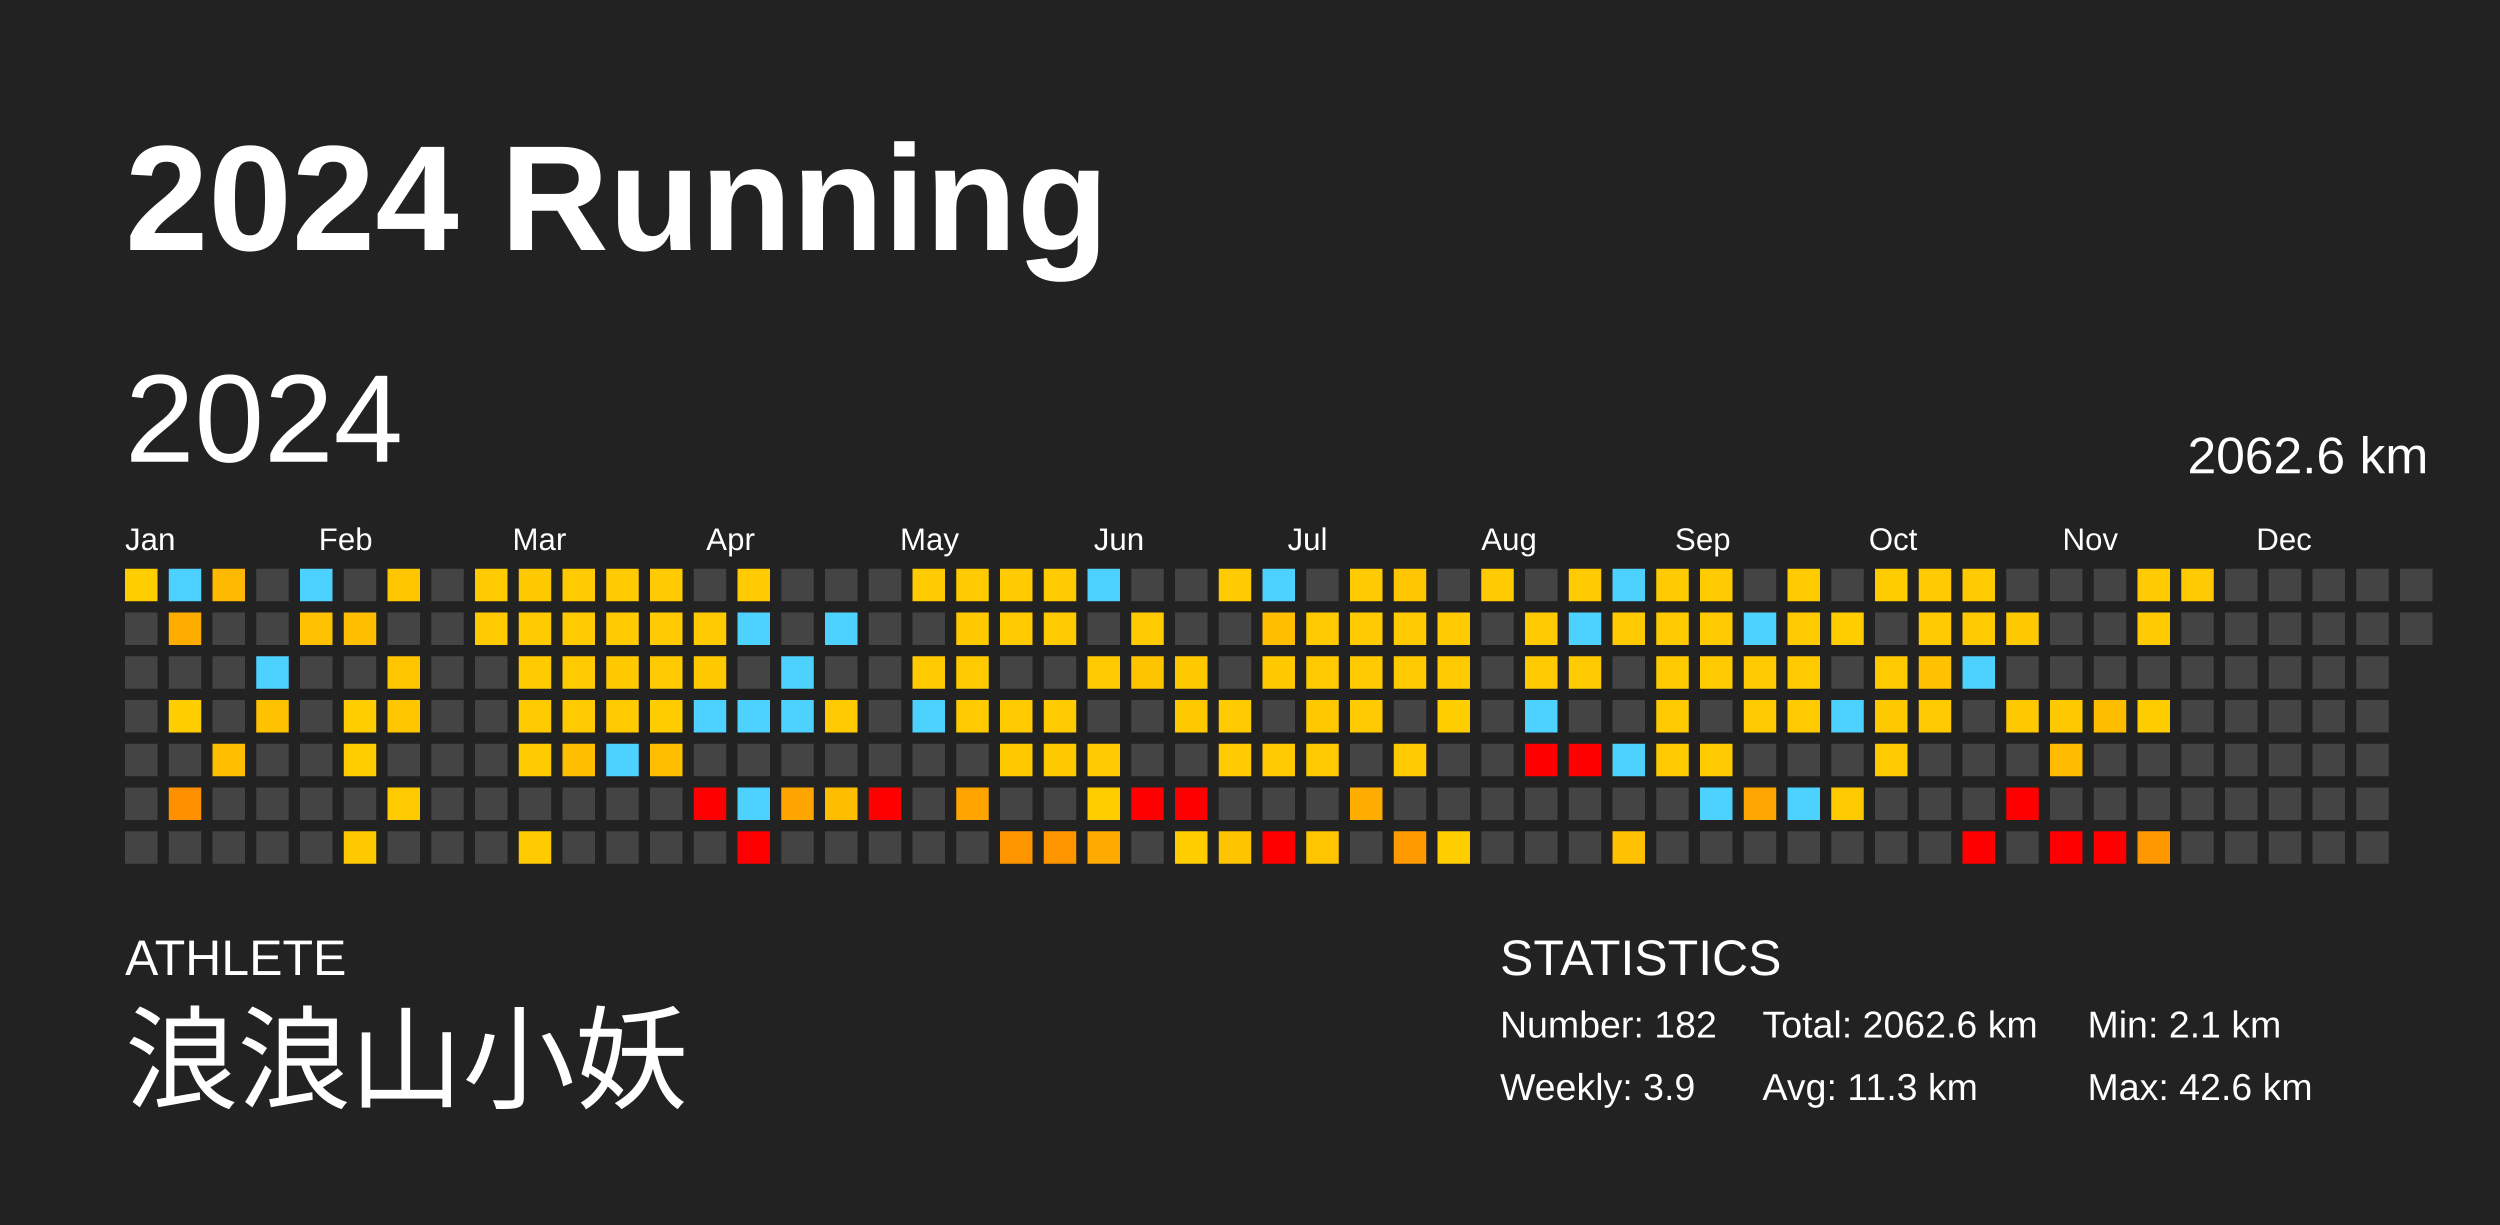
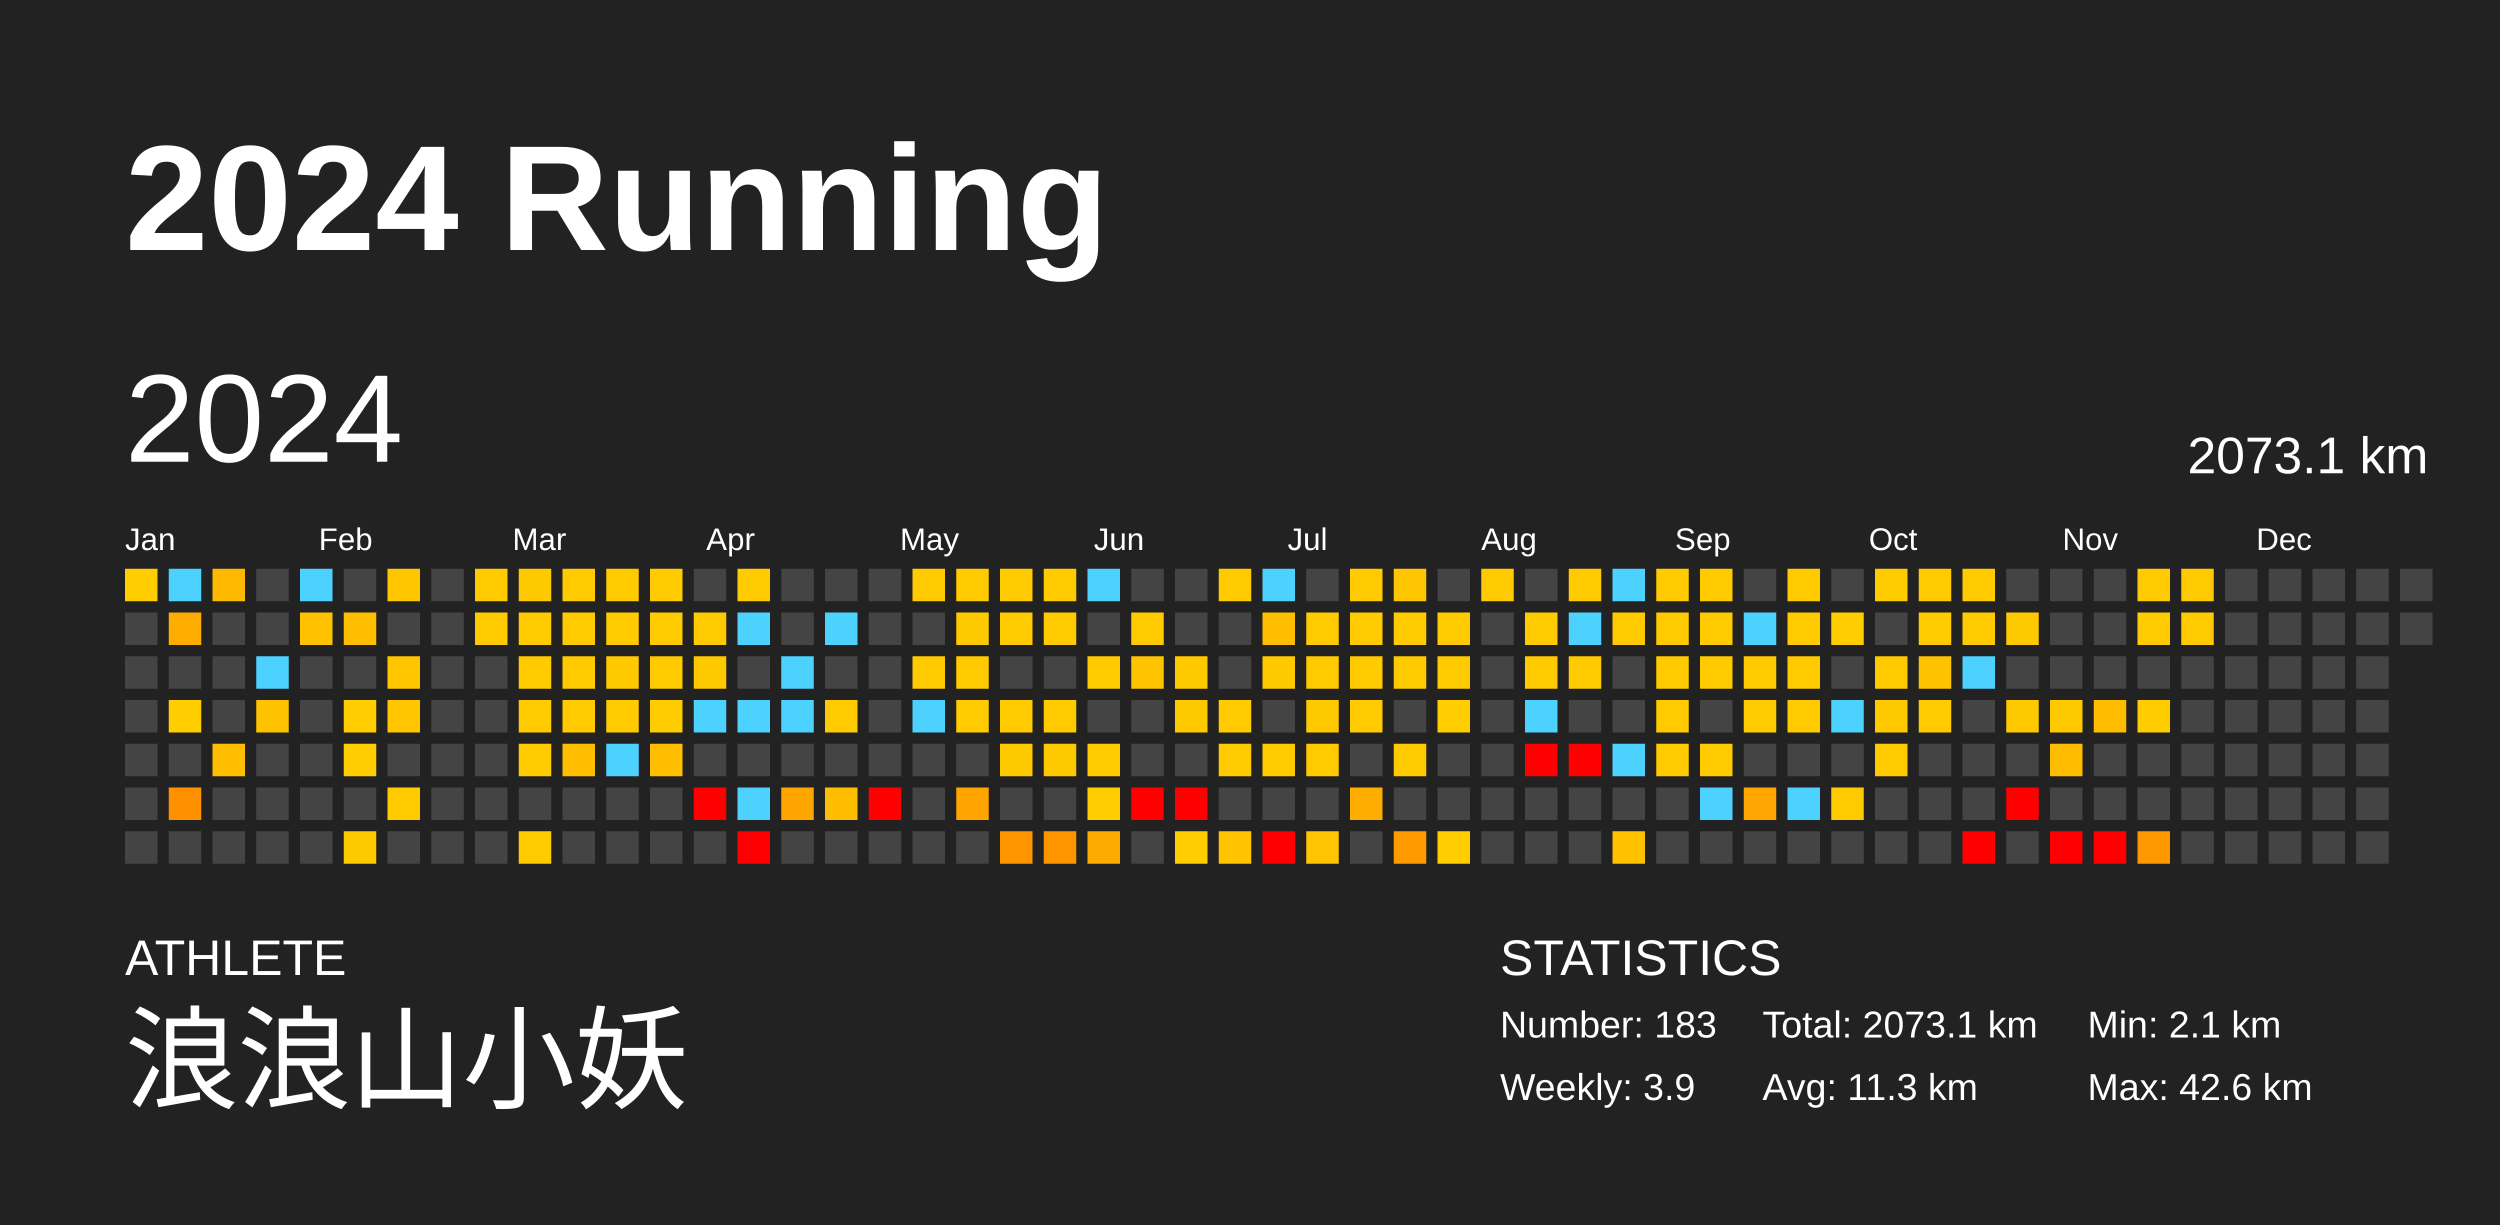
<svg xmlns="http://www.w3.org/2000/svg" baseProfile="full" height="98mm" version="1.1" viewBox="0,0,200,98" width="200mm">
  <defs />
  <rect fill="#222222" height="98" width="200" x="0" y="0" />
  <text fill="#FFFFFF" style="font-size:12px; font-family:Arial; font-weight:bold;" x="10" y="20">2024 Running</text>
  <text fill="#FFFFFF" style="font-size:4px; font-family:Arial" x="10" y="78">ATHLETE</text>
  <text fill="#FFFFFF" style="font-size:9px; font-family:Arial" x="10" y="88">浪浪山小妖</text>
  <text fill="#FFFFFF" style="font-size:4px; font-family:Arial" x="120" y="78">STATISTICS</text>
-   <text fill="#FFFFFF" style="font-size:3px; font-family:Arial" x="120" y="83">Number: 182</text>
+   <text fill="#FFFFFF" style="font-size:3px; font-family:Arial" x="120" y="83">Number: 183</text>
  <text fill="#FFFFFF" style="font-size:3px; font-family:Arial" x="120" y="88">Weekly: 3.9</text>
-   <text fill="#FFFFFF" style="font-size:3px; font-family:Arial" x="141" y="83">Total: 2062.6 km</text>
+   <text fill="#FFFFFF" style="font-size:3px; font-family:Arial" x="141" y="83">Total: 2073.1 km</text>
  <text fill="#FFFFFF" style="font-size:3px; font-family:Arial" x="141" y="88">Avg: 11.3 km</text>
  <text fill="#FFFFFF" style="font-size:3px; font-family:Arial" x="167" y="83">Min: 2.1 km</text>
  <text fill="#FFFFFF" style="font-size:3px; font-family:Arial" x="167" y="88">Max: 42.6 km</text>
  <text dominant-baseline="hanging" fill="#FFFFFF" style="font-size:10.0px; font-family:Arial;" x="10" y="30">2024</text>
-   <text dominant-baseline="hanging" fill="#FFFFFF" style="font-size:4.125px; font-family:Arial;" x="175" y="35">2062.6 km</text>
+   <text dominant-baseline="hanging" fill="#FFFFFF" style="font-size:4.125px; font-family:Arial;" x="175" y="35">2073.1 km</text>
  <text fill="#FFFFFF" style="font-size:2.5px; font-family:Arial" x="10.0" y="44">Jan</text>
  <text fill="#FFFFFF" style="font-size:2.5px; font-family:Arial" x="25.5" y="44">Feb</text>
  <text fill="#FFFFFF" style="font-size:2.5px; font-family:Arial" x="41.0" y="44">Mar</text>
  <text fill="#FFFFFF" style="font-size:2.5px; font-family:Arial" x="56.5" y="44">Apr</text>
  <text fill="#FFFFFF" style="font-size:2.5px; font-family:Arial" x="72.0" y="44">May</text>
  <text fill="#FFFFFF" style="font-size:2.5px; font-family:Arial" x="87.5" y="44">Jun</text>
  <text fill="#FFFFFF" style="font-size:2.5px; font-family:Arial" x="103.0" y="44">Jul</text>
  <text fill="#FFFFFF" style="font-size:2.5px; font-family:Arial" x="118.5" y="44">Aug</text>
  <text fill="#FFFFFF" style="font-size:2.5px; font-family:Arial" x="134.0" y="44">Sep</text>
  <text fill="#FFFFFF" style="font-size:2.5px; font-family:Arial" x="149.5" y="44">Oct</text>
  <text fill="#FFFFFF" style="font-size:2.5px; font-family:Arial" x="165.0" y="44">Nov</text>
  <text fill="#FFFFFF" style="font-size:2.5px; font-family:Arial" x="180.5" y="44">Dec</text>
  <rect fill="#ffcd00" height="2.6" width="2.6" x="10.0" y="45.5" />
  <rect fill="#444444" height="2.6" width="2.6" x="10.0" y="49.0" />
  <rect fill="#444444" height="2.6" width="2.6" x="10.0" y="52.5" />
  <rect fill="#444444" height="2.6" width="2.6" x="10.0" y="56.0" />
  <rect fill="#444444" height="2.6" width="2.6" x="10.0" y="59.5" />
  <rect fill="#444444" height="2.6" width="2.6" x="10.0" y="63.0" />
  <rect fill="#444444" height="2.6" width="2.6" x="10.0" y="66.5" />
  <rect fill="#4dd2ff" height="2.6" width="2.6" x="13.5" y="45.5" />
  <rect fill="#ffac00" height="2.6" width="2.6" x="13.5" y="49.0" />
  <rect fill="#444444" height="2.6" width="2.6" x="13.5" y="52.5" />
  <rect fill="#ffcd00" height="2.6" width="2.6" x="13.5" y="56.0" />
  <rect fill="#444444" height="2.6" width="2.6" x="13.5" y="59.5" />
  <rect fill="#ff9100" height="2.6" width="2.6" x="13.5" y="63.0" />
  <rect fill="#444444" height="2.6" width="2.6" x="13.5" y="66.5" />
  <rect fill="#ffb900" height="2.6" width="2.6" x="17.0" y="45.5" />
  <rect fill="#444444" height="2.6" width="2.6" x="17.0" y="49.0" />
  <rect fill="#444444" height="2.6" width="2.6" x="17.0" y="52.5" />
  <rect fill="#444444" height="2.6" width="2.6" x="17.0" y="56.0" />
  <rect fill="#ffbf00" height="2.6" width="2.6" x="17.0" y="59.5" />
  <rect fill="#444444" height="2.6" width="2.6" x="17.0" y="63.0" />
  <rect fill="#444444" height="2.6" width="2.6" x="17.0" y="66.5" />
  <rect fill="#444444" height="2.6" width="2.6" x="20.5" y="45.5" />
  <rect fill="#444444" height="2.6" width="2.6" x="20.5" y="49.0" />
  <rect fill="#4dd2ff" height="2.6" width="2.6" x="20.5" y="52.5" />
  <rect fill="#ffc200" height="2.6" width="2.6" x="20.5" y="56.0" />
  <rect fill="#444444" height="2.6" width="2.6" x="20.5" y="59.5" />
  <rect fill="#444444" height="2.6" width="2.6" x="20.5" y="63.0" />
  <rect fill="#444444" height="2.6" width="2.6" x="20.5" y="66.5" />
  <rect fill="#4dd2ff" height="2.6" width="2.6" x="24.0" y="45.5" />
  <rect fill="#ffc100" height="2.6" width="2.6" x="24.0" y="49.0" />
  <rect fill="#444444" height="2.6" width="2.6" x="24.0" y="52.5" />
  <rect fill="#444444" height="2.6" width="2.6" x="24.0" y="56.0" />
  <rect fill="#444444" height="2.6" width="2.6" x="24.0" y="59.5" />
  <rect fill="#444444" height="2.6" width="2.6" x="24.0" y="63.0" />
  <rect fill="#444444" height="2.6" width="2.6" x="24.0" y="66.5" />
  <rect fill="#444444" height="2.6" width="2.6" x="27.5" y="45.5" />
  <rect fill="#ffbf00" height="2.6" width="2.6" x="27.5" y="49.0" />
  <rect fill="#444444" height="2.6" width="2.6" x="27.5" y="52.5" />
  <rect fill="#ffcd00" height="2.6" width="2.6" x="27.5" y="56.0" />
  <rect fill="#ffcd00" height="2.6" width="2.6" x="27.5" y="59.5" />
  <rect fill="#444444" height="2.6" width="2.6" x="27.5" y="63.0" />
  <rect fill="#ffc900" height="2.6" width="2.6" x="27.5" y="66.5" />
  <rect fill="#ffc600" height="2.6" width="2.6" x="31.0" y="45.5" />
  <rect fill="#444444" height="2.6" width="2.6" x="31.0" y="49.0" />
  <rect fill="#ffc600" height="2.6" width="2.6" x="31.0" y="52.5" />
  <rect fill="#ffc600" height="2.6" width="2.6" x="31.0" y="56.0" />
  <rect fill="#444444" height="2.6" width="2.6" x="31.0" y="59.5" />
  <rect fill="#ffca00" height="2.6" width="2.6" x="31.0" y="63.0" />
  <rect fill="#444444" height="2.6" width="2.6" x="31.0" y="66.5" />
  <rect fill="#444444" height="2.6" width="2.6" x="34.5" y="45.5" />
  <rect fill="#444444" height="2.6" width="2.6" x="34.5" y="49.0" />
  <rect fill="#444444" height="2.6" width="2.6" x="34.5" y="52.5" />
  <rect fill="#444444" height="2.6" width="2.6" x="34.5" y="56.0" />
  <rect fill="#444444" height="2.6" width="2.6" x="34.5" y="59.5" />
  <rect fill="#444444" height="2.6" width="2.6" x="34.5" y="63.0" />
  <rect fill="#444444" height="2.6" width="2.6" x="34.5" y="66.5" />
  <rect fill="#ffca00" height="2.6" width="2.6" x="38.0" y="45.5" />
  <rect fill="#ffca00" height="2.6" width="2.6" x="38.0" y="49.0" />
  <rect fill="#444444" height="2.6" width="2.6" x="38.0" y="52.5" />
  <rect fill="#444444" height="2.6" width="2.6" x="38.0" y="56.0" />
  <rect fill="#444444" height="2.6" width="2.6" x="38.0" y="59.5" />
  <rect fill="#444444" height="2.6" width="2.6" x="38.0" y="63.0" />
  <rect fill="#444444" height="2.6" width="2.6" x="38.0" y="66.5" />
  <rect fill="#ffc900" height="2.6" width="2.6" x="41.5" y="45.5" />
  <rect fill="#ffca00" height="2.6" width="2.6" x="41.5" y="49.0" />
  <rect fill="#ffca00" height="2.6" width="2.6" x="41.5" y="52.5" />
  <rect fill="#ffca00" height="2.6" width="2.6" x="41.5" y="56.0" />
  <rect fill="#ffca00" height="2.6" width="2.6" x="41.5" y="59.5" />
  <rect fill="#444444" height="2.6" width="2.6" x="41.5" y="63.0" />
  <rect fill="#ffca00" height="2.6" width="2.6" x="41.5" y="66.5" />
  <rect fill="#ffca00" height="2.6" width="2.6" x="45.0" y="45.5" />
  <rect fill="#ffca00" height="2.6" width="2.6" x="45.0" y="49.0" />
  <rect fill="#ffca00" height="2.6" width="2.6" x="45.0" y="52.5" />
  <rect fill="#ffca00" height="2.6" width="2.6" x="45.0" y="56.0" />
  <rect fill="#ffbf00" height="2.6" width="2.6" x="45.0" y="59.5" />
  <rect fill="#444444" height="2.6" width="2.6" x="45.0" y="63.0" />
  <rect fill="#444444" height="2.6" width="2.6" x="45.0" y="66.5" />
  <rect fill="#ffca00" height="2.6" width="2.6" x="48.5" y="45.5" />
  <rect fill="#ffca00" height="2.6" width="2.6" x="48.5" y="49.0" />
  <rect fill="#ffc900" height="2.6" width="2.6" x="48.5" y="52.5" />
  <rect fill="#ffcb00" height="2.6" width="2.6" x="48.5" y="56.0" />
  <rect fill="#4dd2ff" height="2.6" width="2.6" x="48.5" y="59.5" />
  <rect fill="#444444" height="2.6" width="2.6" x="48.5" y="63.0" />
  <rect fill="#444444" height="2.6" width="2.6" x="48.5" y="66.5" />
  <rect fill="#ffca00" height="2.6" width="2.6" x="52.0" y="45.5" />
  <rect fill="#ffcb00" height="2.6" width="2.6" x="52.0" y="49.0" />
  <rect fill="#ffca00" height="2.6" width="2.6" x="52.0" y="52.5" />
  <rect fill="#ffcc00" height="2.6" width="2.6" x="52.0" y="56.0" />
  <rect fill="#ffbf00" height="2.6" width="2.6" x="52.0" y="59.5" />
  <rect fill="#444444" height="2.6" width="2.6" x="52.0" y="63.0" />
  <rect fill="#444444" height="2.6" width="2.6" x="52.0" y="66.5" />
  <rect fill="#444444" height="2.6" width="2.6" x="55.5" y="45.5" />
  <rect fill="#ffca00" height="2.6" width="2.6" x="55.5" y="49.0" />
  <rect fill="#ffc900" height="2.6" width="2.6" x="55.5" y="52.5" />
  <rect fill="#4dd2ff" height="2.6" width="2.6" x="55.5" y="56.0" />
  <rect fill="#444444" height="2.6" width="2.6" x="55.5" y="59.5" />
  <rect fill="red" height="2.6" width="2.6" x="55.5" y="63.0" />
  <rect fill="#444444" height="2.6" width="2.6" x="55.5" y="66.5" />
  <rect fill="#ffca00" height="2.6" width="2.6" x="59.0" y="45.5" />
  <rect fill="#4dd2ff" height="2.6" width="2.6" x="59.0" y="49.0" />
  <rect fill="#444444" height="2.6" width="2.6" x="59.0" y="52.5" />
  <rect fill="#4dd2ff" height="2.6" width="2.6" x="59.0" y="56.0" />
  <rect fill="#444444" height="2.6" width="2.6" x="59.0" y="59.5" />
  <rect fill="#4dd2ff" height="2.6" width="2.6" x="59.0" y="63.0" />
  <rect fill="red" height="2.6" width="2.6" x="59.0" y="66.5" />
  <rect fill="#444444" height="2.6" width="2.6" x="62.5" y="45.5" />
  <rect fill="#444444" height="2.6" width="2.6" x="62.5" y="49.0" />
  <rect fill="#4dd2ff" height="2.6" width="2.6" x="62.5" y="52.5" />
  <rect fill="#4dd2ff" height="2.6" width="2.6" x="62.5" y="56.0" />
  <rect fill="#444444" height="2.6" width="2.6" x="62.5" y="59.5" />
  <rect fill="#ffa500" height="2.6" width="2.6" x="62.5" y="63.0" />
  <rect fill="#444444" height="2.6" width="2.6" x="62.5" y="66.5" />
  <rect fill="#444444" height="2.6" width="2.6" x="66.0" y="45.5" />
  <rect fill="#4dd2ff" height="2.6" width="2.6" x="66.0" y="49.0" />
  <rect fill="#444444" height="2.6" width="2.6" x="66.0" y="52.5" />
  <rect fill="#ffca00" height="2.6" width="2.6" x="66.0" y="56.0" />
  <rect fill="#444444" height="2.6" width="2.6" x="66.0" y="59.5" />
  <rect fill="#ffbd00" height="2.6" width="2.6" x="66.0" y="63.0" />
  <rect fill="#444444" height="2.6" width="2.6" x="66.0" y="66.5" />
  <rect fill="#444444" height="2.6" width="2.6" x="69.5" y="45.5" />
  <rect fill="#444444" height="2.6" width="2.6" x="69.5" y="49.0" />
  <rect fill="#444444" height="2.6" width="2.6" x="69.5" y="52.5" />
  <rect fill="#444444" height="2.6" width="2.6" x="69.5" y="56.0" />
  <rect fill="#444444" height="2.6" width="2.6" x="69.5" y="59.5" />
  <rect fill="red" height="2.6" width="2.6" x="69.5" y="63.0" />
  <rect fill="#444444" height="2.6" width="2.6" x="69.5" y="66.5" />
  <rect fill="#ffca00" height="2.6" width="2.6" x="73.0" y="45.5" />
  <rect fill="#444444" height="2.6" width="2.6" x="73.0" y="49.0" />
  <rect fill="#ffca00" height="2.6" width="2.6" x="73.0" y="52.5" />
  <rect fill="#4dd2ff" height="2.6" width="2.6" x="73.0" y="56.0" />
  <rect fill="#444444" height="2.6" width="2.6" x="73.0" y="59.5" />
  <rect fill="#444444" height="2.6" width="2.6" x="73.0" y="63.0" />
  <rect fill="#444444" height="2.6" width="2.6" x="73.0" y="66.5" />
  <rect fill="#ffca00" height="2.6" width="2.6" x="76.5" y="45.5" />
  <rect fill="#ffc900" height="2.6" width="2.6" x="76.5" y="49.0" />
  <rect fill="#ffca00" height="2.6" width="2.6" x="76.5" y="52.5" />
  <rect fill="#ffca00" height="2.6" width="2.6" x="76.5" y="56.0" />
  <rect fill="#444444" height="2.6" width="2.6" x="76.5" y="59.5" />
  <rect fill="#ffa400" height="2.6" width="2.6" x="76.5" y="63.0" />
  <rect fill="#444444" height="2.6" width="2.6" x="76.5" y="66.5" />
  <rect fill="#ffca00" height="2.6" width="2.6" x="80.0" y="45.5" />
  <rect fill="#ffca00" height="2.6" width="2.6" x="80.0" y="49.0" />
  <rect fill="#444444" height="2.6" width="2.6" x="80.0" y="52.5" />
  <rect fill="#ffca00" height="2.6" width="2.6" x="80.0" y="56.0" />
  <rect fill="#ffc900" height="2.6" width="2.6" x="80.0" y="59.5" />
  <rect fill="#444444" height="2.6" width="2.6" x="80.0" y="63.0" />
  <rect fill="#ff9600" height="2.6" width="2.6" x="80.0" y="66.5" />
  <rect fill="#ffca00" height="2.6" width="2.6" x="83.5" y="45.5" />
  <rect fill="#ffca00" height="2.6" width="2.6" x="83.5" y="49.0" />
  <rect fill="#444444" height="2.6" width="2.6" x="83.5" y="52.5" />
  <rect fill="#ffca00" height="2.6" width="2.6" x="83.5" y="56.0" />
  <rect fill="#ffc900" height="2.6" width="2.6" x="83.5" y="59.5" />
  <rect fill="#444444" height="2.6" width="2.6" x="83.5" y="63.0" />
  <rect fill="#ff9600" height="2.6" width="2.6" x="83.5" y="66.5" />
  <rect fill="#4dd2ff" height="2.6" width="2.6" x="87.0" y="45.5" />
  <rect fill="#444444" height="2.6" width="2.6" x="87.0" y="49.0" />
  <rect fill="#ffcb00" height="2.6" width="2.6" x="87.0" y="52.5" />
  <rect fill="#444444" height="2.6" width="2.6" x="87.0" y="56.0" />
  <rect fill="#ffca00" height="2.6" width="2.6" x="87.0" y="59.5" />
  <rect fill="#ffcd00" height="2.6" width="2.6" x="87.0" y="63.0" />
  <rect fill="#ffaa00" height="2.6" width="2.6" x="87.0" y="66.5" />
  <rect fill="#444444" height="2.6" width="2.6" x="90.5" y="45.5" />
  <rect fill="#ffca00" height="2.6" width="2.6" x="90.5" y="49.0" />
  <rect fill="#ffc400" height="2.6" width="2.6" x="90.5" y="52.5" />
  <rect fill="#444444" height="2.6" width="2.6" x="90.5" y="56.0" />
  <rect fill="#444444" height="2.6" width="2.6" x="90.5" y="59.5" />
  <rect fill="red" height="2.6" width="2.6" x="90.5" y="63.0" />
  <rect fill="#444444" height="2.6" width="2.6" x="90.5" y="66.5" />
  <rect fill="#444444" height="2.6" width="2.6" x="94.0" y="45.5" />
  <rect fill="#444444" height="2.6" width="2.6" x="94.0" y="49.0" />
  <rect fill="#ffc900" height="2.6" width="2.6" x="94.0" y="52.5" />
  <rect fill="#ffc900" height="2.6" width="2.6" x="94.0" y="56.0" />
  <rect fill="#444444" height="2.6" width="2.6" x="94.0" y="59.5" />
  <rect fill="red" height="2.6" width="2.6" x="94.0" y="63.0" />
  <rect fill="#ffcd00" height="2.6" width="2.6" x="94.0" y="66.5" />
  <rect fill="#ffca00" height="2.6" width="2.6" x="97.5" y="45.5" />
  <rect fill="#444444" height="2.6" width="2.6" x="97.5" y="49.0" />
  <rect fill="#444444" height="2.6" width="2.6" x="97.5" y="52.5" />
  <rect fill="#ffca00" height="2.6" width="2.6" x="97.5" y="56.0" />
  <rect fill="#ffca00" height="2.6" width="2.6" x="97.5" y="59.5" />
  <rect fill="#444444" height="2.6" width="2.6" x="97.5" y="63.0" />
  <rect fill="#ffc400" height="2.6" width="2.6" x="97.5" y="66.5" />
  <rect fill="#4dd2ff" height="2.6" width="2.6" x="101.0" y="45.5" />
  <rect fill="#ffbe00" height="2.6" width="2.6" x="101.0" y="49.0" />
  <rect fill="#ffc900" height="2.6" width="2.6" x="101.0" y="52.5" />
  <rect fill="#444444" height="2.6" width="2.6" x="101.0" y="56.0" />
  <rect fill="#ffca00" height="2.6" width="2.6" x="101.0" y="59.5" />
  <rect fill="#444444" height="2.6" width="2.6" x="101.0" y="63.0" />
  <rect fill="red" height="2.6" width="2.6" x="101.0" y="66.5" />
  <rect fill="#444444" height="2.6" width="2.6" x="104.5" y="45.5" />
  <rect fill="#ffca00" height="2.6" width="2.6" x="104.5" y="49.0" />
  <rect fill="#ffca00" height="2.6" width="2.6" x="104.5" y="52.5" />
  <rect fill="#ffc900" height="2.6" width="2.6" x="104.5" y="56.0" />
  <rect fill="#ffca00" height="2.6" width="2.6" x="104.5" y="59.5" />
  <rect fill="#444444" height="2.6" width="2.6" x="104.5" y="63.0" />
  <rect fill="#ffc500" height="2.6" width="2.6" x="104.5" y="66.5" />
  <rect fill="#ffca00" height="2.6" width="2.6" x="108.0" y="45.5" />
  <rect fill="#ffca00" height="2.6" width="2.6" x="108.0" y="49.0" />
  <rect fill="#ffca00" height="2.6" width="2.6" x="108.0" y="52.5" />
  <rect fill="#ffca00" height="2.6" width="2.6" x="108.0" y="56.0" />
  <rect fill="#444444" height="2.6" width="2.6" x="108.0" y="59.5" />
  <rect fill="#ffad00" height="2.6" width="2.6" x="108.0" y="63.0" />
  <rect fill="#444444" height="2.6" width="2.6" x="108.0" y="66.5" />
  <rect fill="#ffc500" height="2.6" width="2.6" x="111.5" y="45.5" />
  <rect fill="#ffca00" height="2.6" width="2.6" x="111.5" y="49.0" />
  <rect fill="#ffca00" height="2.6" width="2.6" x="111.5" y="52.5" />
  <rect fill="#444444" height="2.6" width="2.6" x="111.5" y="56.0" />
  <rect fill="#ffca00" height="2.6" width="2.6" x="111.5" y="59.5" />
  <rect fill="#444444" height="2.6" width="2.6" x="111.5" y="63.0" />
  <rect fill="#ff9b00" height="2.6" width="2.6" x="111.5" y="66.5" />
  <rect fill="#444444" height="2.6" width="2.6" x="115.0" y="45.5" />
  <rect fill="#ffca00" height="2.6" width="2.6" x="115.0" y="49.0" />
  <rect fill="#ffca00" height="2.6" width="2.6" x="115.0" y="52.5" />
  <rect fill="#ffcd00" height="2.6" width="2.6" x="115.0" y="56.0" />
  <rect fill="#444444" height="2.6" width="2.6" x="115.0" y="59.5" />
  <rect fill="#444444" height="2.6" width="2.6" x="115.0" y="63.0" />
  <rect fill="#ffcd00" height="2.6" width="2.6" x="115.0" y="66.5" />
  <rect fill="#ffcb00" height="2.6" width="2.6" x="118.5" y="45.5" />
  <rect fill="#444444" height="2.6" width="2.6" x="118.5" y="49.0" />
  <rect fill="#444444" height="2.6" width="2.6" x="118.5" y="52.5" />
  <rect fill="#444444" height="2.6" width="2.6" x="118.5" y="56.0" />
  <rect fill="#444444" height="2.6" width="2.6" x="118.5" y="59.5" />
  <rect fill="#444444" height="2.6" width="2.6" x="118.5" y="63.0" />
  <rect fill="#444444" height="2.6" width="2.6" x="118.5" y="66.5" />
  <rect fill="#444444" height="2.6" width="2.6" x="122.0" y="45.5" />
  <rect fill="#ffca00" height="2.6" width="2.6" x="122.0" y="49.0" />
  <rect fill="#ffca00" height="2.6" width="2.6" x="122.0" y="52.5" />
  <rect fill="#4dd2ff" height="2.6" width="2.6" x="122.0" y="56.0" />
  <rect fill="red" height="2.6" width="2.6" x="122.0" y="59.5" />
  <rect fill="#444444" height="2.6" width="2.6" x="122.0" y="63.0" />
  <rect fill="#444444" height="2.6" width="2.6" x="122.0" y="66.5" />
  <rect fill="#ffca00" height="2.6" width="2.6" x="125.5" y="45.5" />
  <rect fill="#4dd2ff" height="2.6" width="2.6" x="125.5" y="49.0" />
  <rect fill="#ffca00" height="2.6" width="2.6" x="125.5" y="52.5" />
  <rect fill="#444444" height="2.6" width="2.6" x="125.5" y="56.0" />
  <rect fill="red" height="2.6" width="2.6" x="125.5" y="59.5" />
  <rect fill="#444444" height="2.6" width="2.6" x="125.5" y="63.0" />
  <rect fill="#444444" height="2.6" width="2.6" x="125.5" y="66.5" />
  <rect fill="#4dd2ff" height="2.6" width="2.6" x="129.0" y="45.5" />
  <rect fill="#ffca00" height="2.6" width="2.6" x="129.0" y="49.0" />
  <rect fill="#444444" height="2.6" width="2.6" x="129.0" y="52.5" />
  <rect fill="#444444" height="2.6" width="2.6" x="129.0" y="56.0" />
  <rect fill="#4dd2ff" height="2.6" width="2.6" x="129.0" y="59.5" />
  <rect fill="#444444" height="2.6" width="2.6" x="129.0" y="63.0" />
  <rect fill="#ffc100" height="2.6" width="2.6" x="129.0" y="66.5" />
  <rect fill="#ffca00" height="2.6" width="2.6" x="132.5" y="45.5" />
  <rect fill="#ffca00" height="2.6" width="2.6" x="132.5" y="49.0" />
  <rect fill="#ffca00" height="2.6" width="2.6" x="132.5" y="52.5" />
  <rect fill="#ffca00" height="2.6" width="2.6" x="132.5" y="56.0" />
  <rect fill="#ffca00" height="2.6" width="2.6" x="132.5" y="59.5" />
  <rect fill="#444444" height="2.6" width="2.6" x="132.5" y="63.0" />
  <rect fill="#444444" height="2.6" width="2.6" x="132.5" y="66.5" />
  <rect fill="#ffca00" height="2.6" width="2.6" x="136.0" y="45.5" />
  <rect fill="#ffca00" height="2.6" width="2.6" x="136.0" y="49.0" />
  <rect fill="#ffcb00" height="2.6" width="2.6" x="136.0" y="52.5" />
  <rect fill="#444444" height="2.6" width="2.6" x="136.0" y="56.0" />
  <rect fill="#ffcb00" height="2.6" width="2.6" x="136.0" y="59.5" />
  <rect fill="#4dd2ff" height="2.6" width="2.6" x="136.0" y="63.0" />
  <rect fill="#444444" height="2.6" width="2.6" x="136.0" y="66.5" />
  <rect fill="#444444" height="2.6" width="2.6" x="139.5" y="45.5" />
  <rect fill="#4dd2ff" height="2.6" width="2.6" x="139.5" y="49.0" />
  <rect fill="#ffcb00" height="2.6" width="2.6" x="139.5" y="52.5" />
  <rect fill="#ffcb00" height="2.6" width="2.6" x="139.5" y="56.0" />
  <rect fill="#444444" height="2.6" width="2.6" x="139.5" y="59.5" />
  <rect fill="#ffa700" height="2.6" width="2.6" x="139.5" y="63.0" />
  <rect fill="#444444" height="2.6" width="2.6" x="139.5" y="66.5" />
  <rect fill="#ffcb00" height="2.6" width="2.6" x="143.0" y="45.5" />
  <rect fill="#ffca00" height="2.6" width="2.6" x="143.0" y="49.0" />
  <rect fill="#ffca00" height="2.6" width="2.6" x="143.0" y="52.5" />
  <rect fill="#ffca00" height="2.6" width="2.6" x="143.0" y="56.0" />
  <rect fill="#444444" height="2.6" width="2.6" x="143.0" y="59.5" />
  <rect fill="#4dd2ff" height="2.6" width="2.6" x="143.0" y="63.0" />
  <rect fill="#444444" height="2.6" width="2.6" x="143.0" y="66.5" />
  <rect fill="#444444" height="2.6" width="2.6" x="146.5" y="45.5" />
  <rect fill="#ffcd00" height="2.6" width="2.6" x="146.5" y="49.0" />
  <rect fill="#444444" height="2.6" width="2.6" x="146.5" y="52.5" />
  <rect fill="#4dd2ff" height="2.6" width="2.6" x="146.5" y="56.0" />
  <rect fill="#444444" height="2.6" width="2.6" x="146.5" y="59.5" />
  <rect fill="#ffca00" height="2.6" width="2.6" x="146.5" y="63.0" />
  <rect fill="#444444" height="2.6" width="2.6" x="146.5" y="66.5" />
  <rect fill="#ffcc00" height="2.6" width="2.6" x="150.0" y="45.5" />
  <rect fill="#444444" height="2.6" width="2.6" x="150.0" y="49.0" />
  <rect fill="#ffca00" height="2.6" width="2.6" x="150.0" y="52.5" />
  <rect fill="#ffc900" height="2.6" width="2.6" x="150.0" y="56.0" />
  <rect fill="#ffca00" height="2.6" width="2.6" x="150.0" y="59.5" />
  <rect fill="#444444" height="2.6" width="2.6" x="150.0" y="63.0" />
  <rect fill="#444444" height="2.6" width="2.6" x="150.0" y="66.5" />
  <rect fill="#ffca00" height="2.6" width="2.6" x="153.5" y="45.5" />
  <rect fill="#ffca00" height="2.6" width="2.6" x="153.5" y="49.0" />
  <rect fill="#ffc200" height="2.6" width="2.6" x="153.5" y="52.5" />
  <rect fill="#ffca00" height="2.6" width="2.6" x="153.5" y="56.0" />
  <rect fill="#444444" height="2.6" width="2.6" x="153.5" y="59.5" />
  <rect fill="#444444" height="2.6" width="2.6" x="153.5" y="63.0" />
  <rect fill="#444444" height="2.6" width="2.6" x="153.5" y="66.5" />
  <rect fill="#ffca00" height="2.6" width="2.6" x="157.0" y="45.5" />
  <rect fill="#ffca00" height="2.6" width="2.6" x="157.0" y="49.0" />
  <rect fill="#4dd2ff" height="2.6" width="2.6" x="157.0" y="52.5" />
  <rect fill="#444444" height="2.6" width="2.6" x="157.0" y="56.0" />
  <rect fill="#444444" height="2.6" width="2.6" x="157.0" y="59.5" />
  <rect fill="#444444" height="2.6" width="2.6" x="157.0" y="63.0" />
  <rect fill="red" height="2.6" width="2.6" x="157.0" y="66.5" />
  <rect fill="#444444" height="2.6" width="2.6" x="160.5" y="45.5" />
  <rect fill="#ffc900" height="2.6" width="2.6" x="160.5" y="49.0" />
  <rect fill="#444444" height="2.6" width="2.6" x="160.5" y="52.5" />
  <rect fill="#ffc900" height="2.6" width="2.6" x="160.5" y="56.0" />
  <rect fill="#444444" height="2.6" width="2.6" x="160.5" y="59.5" />
  <rect fill="red" height="2.6" width="2.6" x="160.5" y="63.0" />
  <rect fill="#444444" height="2.6" width="2.6" x="160.5" y="66.5" />
  <rect fill="#444444" height="2.6" width="2.6" x="164.0" y="45.5" />
  <rect fill="#444444" height="2.6" width="2.6" x="164.0" y="49.0" />
  <rect fill="#444444" height="2.6" width="2.6" x="164.0" y="52.5" />
  <rect fill="#ffc900" height="2.6" width="2.6" x="164.0" y="56.0" />
  <rect fill="#ffbc00" height="2.6" width="2.6" x="164.0" y="59.5" />
  <rect fill="#444444" height="2.6" width="2.6" x="164.0" y="63.0" />
  <rect fill="red" height="2.6" width="2.6" x="164.0" y="66.5" />
  <rect fill="#444444" height="2.6" width="2.6" x="167.5" y="45.5" />
  <rect fill="#444444" height="2.6" width="2.6" x="167.5" y="49.0" />
  <rect fill="#444444" height="2.6" width="2.6" x="167.5" y="52.5" />
  <rect fill="#ffbd00" height="2.6" width="2.6" x="167.5" y="56.0" />
  <rect fill="#444444" height="2.6" width="2.6" x="167.5" y="59.5" />
  <rect fill="#444444" height="2.6" width="2.6" x="167.5" y="63.0" />
  <rect fill="red" height="2.6" width="2.6" x="167.5" y="66.5" />
  <rect fill="#ffca00" height="2.6" width="2.6" x="171.0" y="45.5" />
  <rect fill="#ffcb00" height="2.6" width="2.6" x="171.0" y="49.0" />
  <rect fill="#444444" height="2.6" width="2.6" x="171.0" y="52.5" />
  <rect fill="#ffcc00" height="2.6" width="2.6" x="171.0" y="56.0" />
  <rect fill="#444444" height="2.6" width="2.6" x="171.0" y="59.5" />
  <rect fill="#444444" height="2.6" width="2.6" x="171.0" y="63.0" />
  <rect fill="#ff9800" height="2.6" width="2.6" x="171.0" y="66.5" />
  <rect fill="#ffca00" height="2.6" width="2.6" x="174.5" y="45.5" />
-   <rect fill="#444444" height="2.6" width="2.6" x="174.5" y="49.0" />
+   <rect fill="#ffca00" height="2.6" width="2.6" x="174.5" y="49.0" />
  <rect fill="#444444" height="2.6" width="2.6" x="174.5" y="52.5" />
  <rect fill="#444444" height="2.6" width="2.6" x="174.5" y="56.0" />
  <rect fill="#444444" height="2.6" width="2.6" x="174.5" y="59.5" />
  <rect fill="#444444" height="2.6" width="2.6" x="174.5" y="63.0" />
  <rect fill="#444444" height="2.6" width="2.6" x="174.5" y="66.5" />
  <rect fill="#444444" height="2.6" width="2.6" x="178.0" y="45.5" />
  <rect fill="#444444" height="2.6" width="2.6" x="178.0" y="49.0" />
  <rect fill="#444444" height="2.6" width="2.6" x="178.0" y="52.5" />
  <rect fill="#444444" height="2.6" width="2.6" x="178.0" y="56.0" />
  <rect fill="#444444" height="2.6" width="2.6" x="178.0" y="59.5" />
  <rect fill="#444444" height="2.6" width="2.6" x="178.0" y="63.0" />
  <rect fill="#444444" height="2.6" width="2.6" x="178.0" y="66.5" />
  <rect fill="#444444" height="2.6" width="2.6" x="181.5" y="45.5" />
  <rect fill="#444444" height="2.6" width="2.6" x="181.5" y="49.0" />
  <rect fill="#444444" height="2.6" width="2.6" x="181.5" y="52.5" />
  <rect fill="#444444" height="2.6" width="2.6" x="181.5" y="56.0" />
  <rect fill="#444444" height="2.6" width="2.6" x="181.5" y="59.5" />
  <rect fill="#444444" height="2.6" width="2.6" x="181.5" y="63.0" />
  <rect fill="#444444" height="2.6" width="2.6" x="181.5" y="66.5" />
  <rect fill="#444444" height="2.6" width="2.6" x="185.0" y="45.5" />
  <rect fill="#444444" height="2.6" width="2.6" x="185.0" y="49.0" />
  <rect fill="#444444" height="2.6" width="2.6" x="185.0" y="52.5" />
  <rect fill="#444444" height="2.6" width="2.6" x="185.0" y="56.0" />
  <rect fill="#444444" height="2.6" width="2.6" x="185.0" y="59.5" />
  <rect fill="#444444" height="2.6" width="2.6" x="185.0" y="63.0" />
  <rect fill="#444444" height="2.6" width="2.6" x="185.0" y="66.5" />
  <rect fill="#444444" height="2.6" width="2.6" x="188.5" y="45.5" />
  <rect fill="#444444" height="2.6" width="2.6" x="188.5" y="49.0" />
  <rect fill="#444444" height="2.6" width="2.6" x="188.5" y="52.5" />
  <rect fill="#444444" height="2.6" width="2.6" x="188.5" y="56.0" />
  <rect fill="#444444" height="2.6" width="2.6" x="188.5" y="59.5" />
  <rect fill="#444444" height="2.6" width="2.6" x="188.5" y="63.0" />
  <rect fill="#444444" height="2.6" width="2.6" x="188.5" y="66.5" />
  <rect fill="#444444" height="2.6" width="2.6" x="192.0" y="45.5" />
  <rect fill="#444444" height="2.6" width="2.6" x="192.0" y="49.0" />
</svg>
